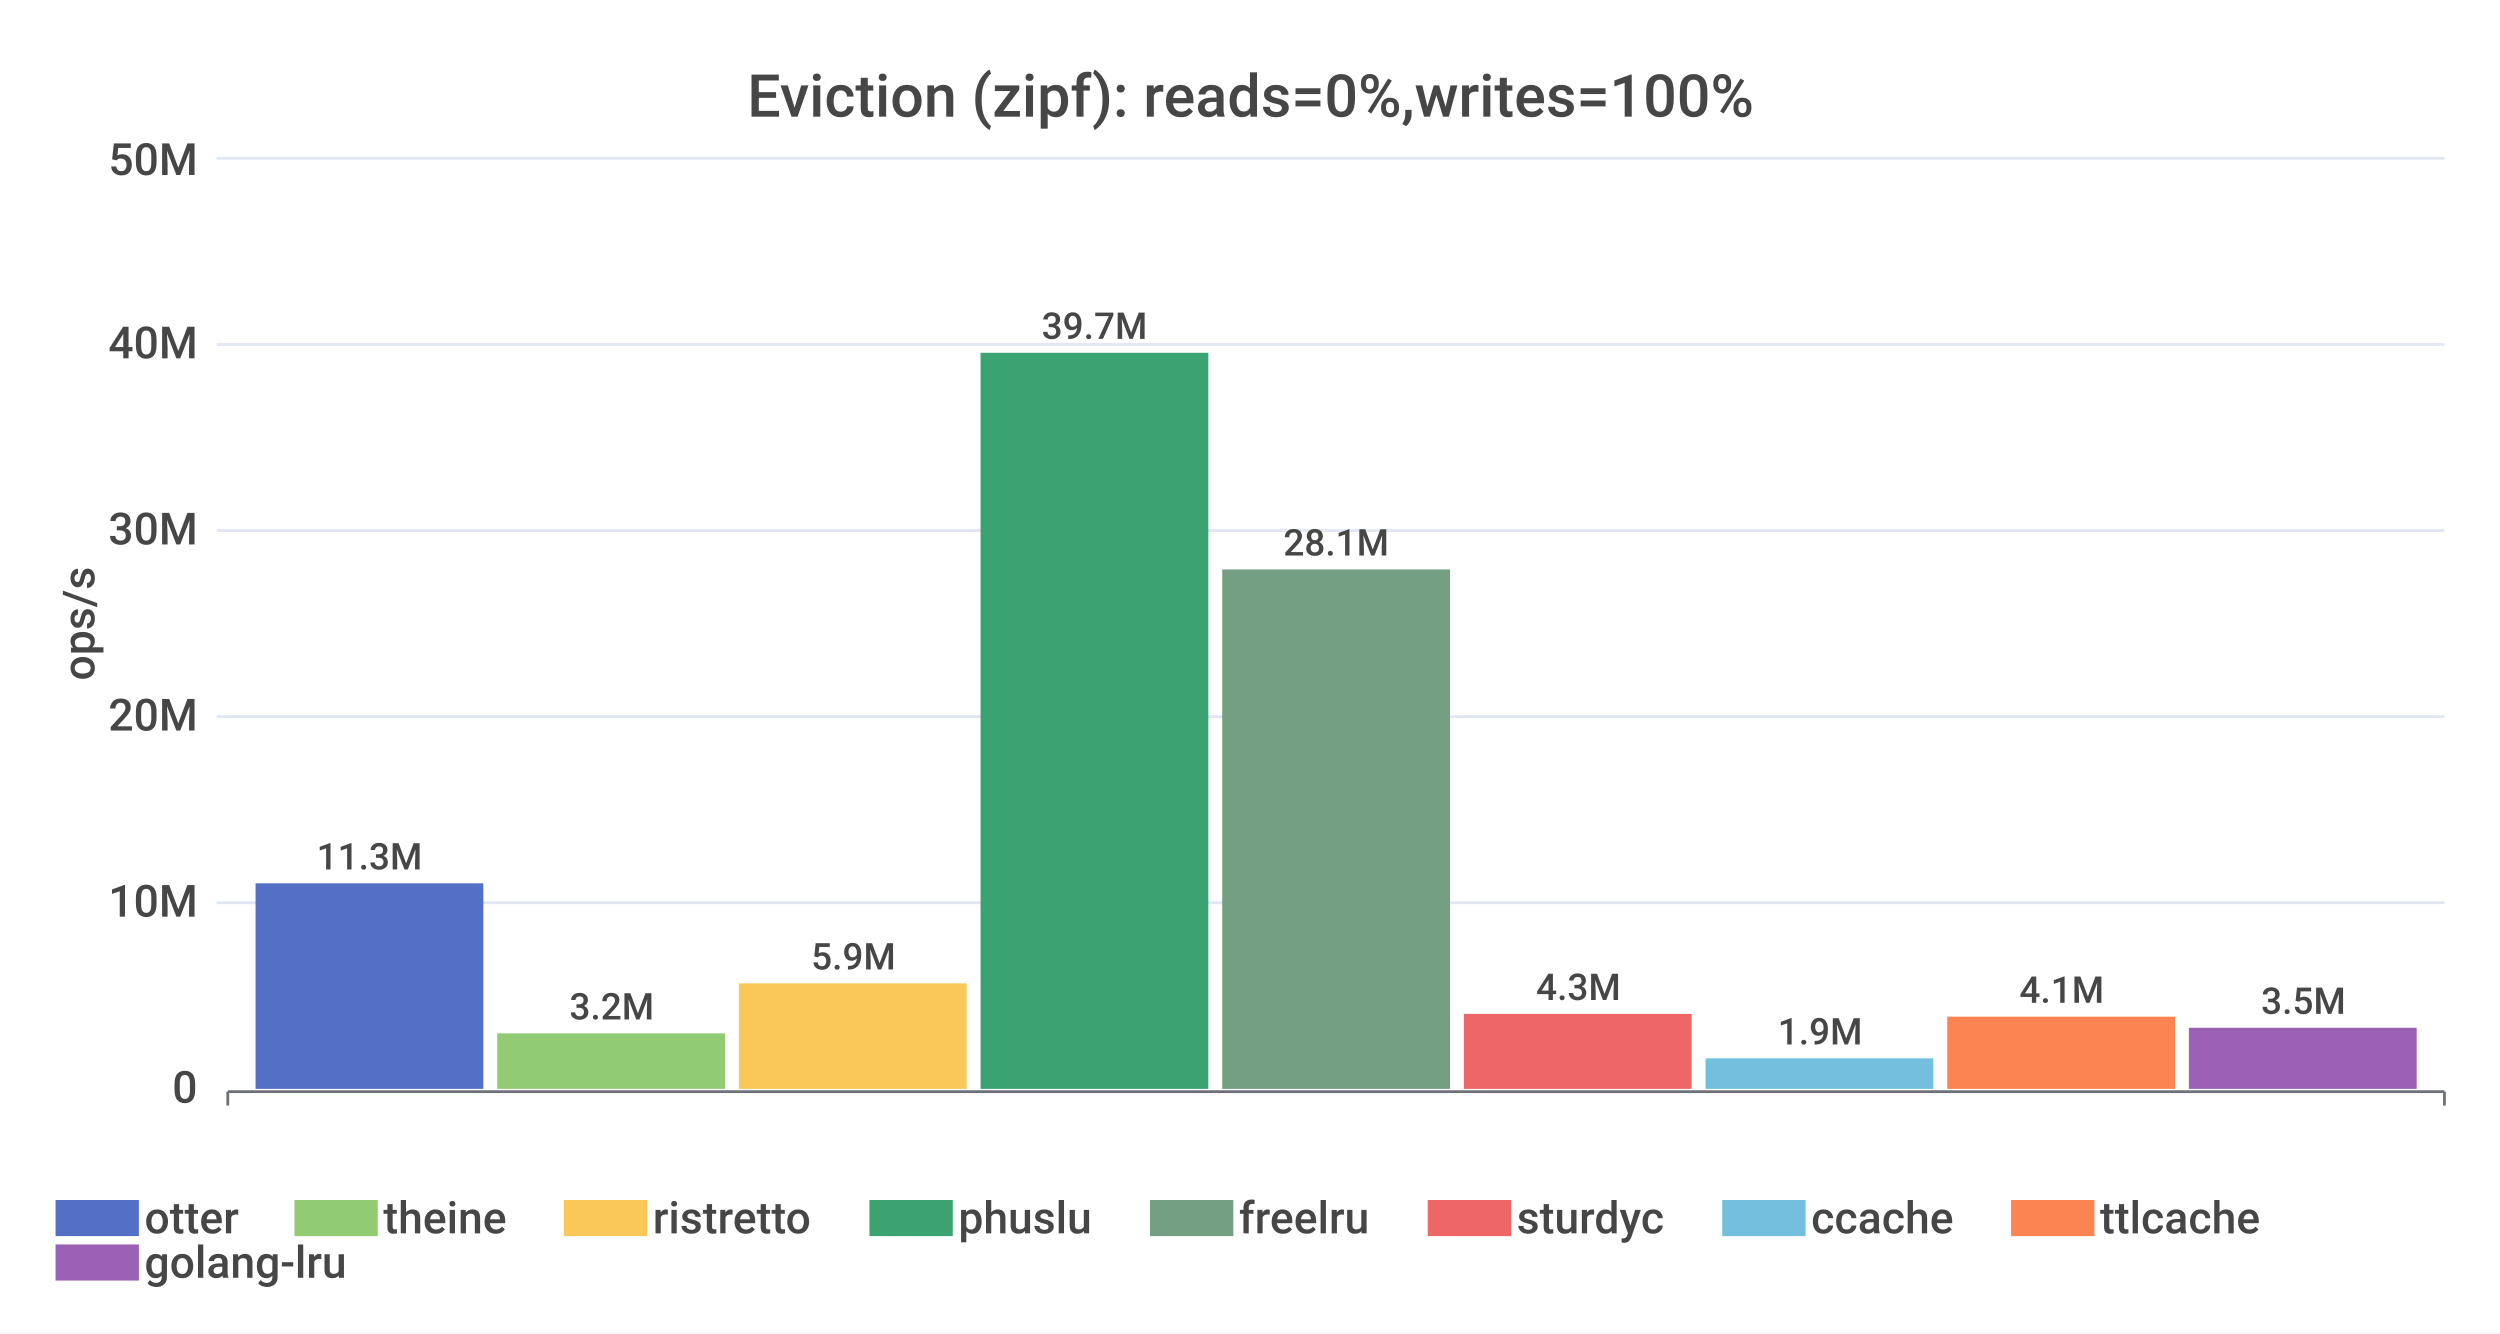
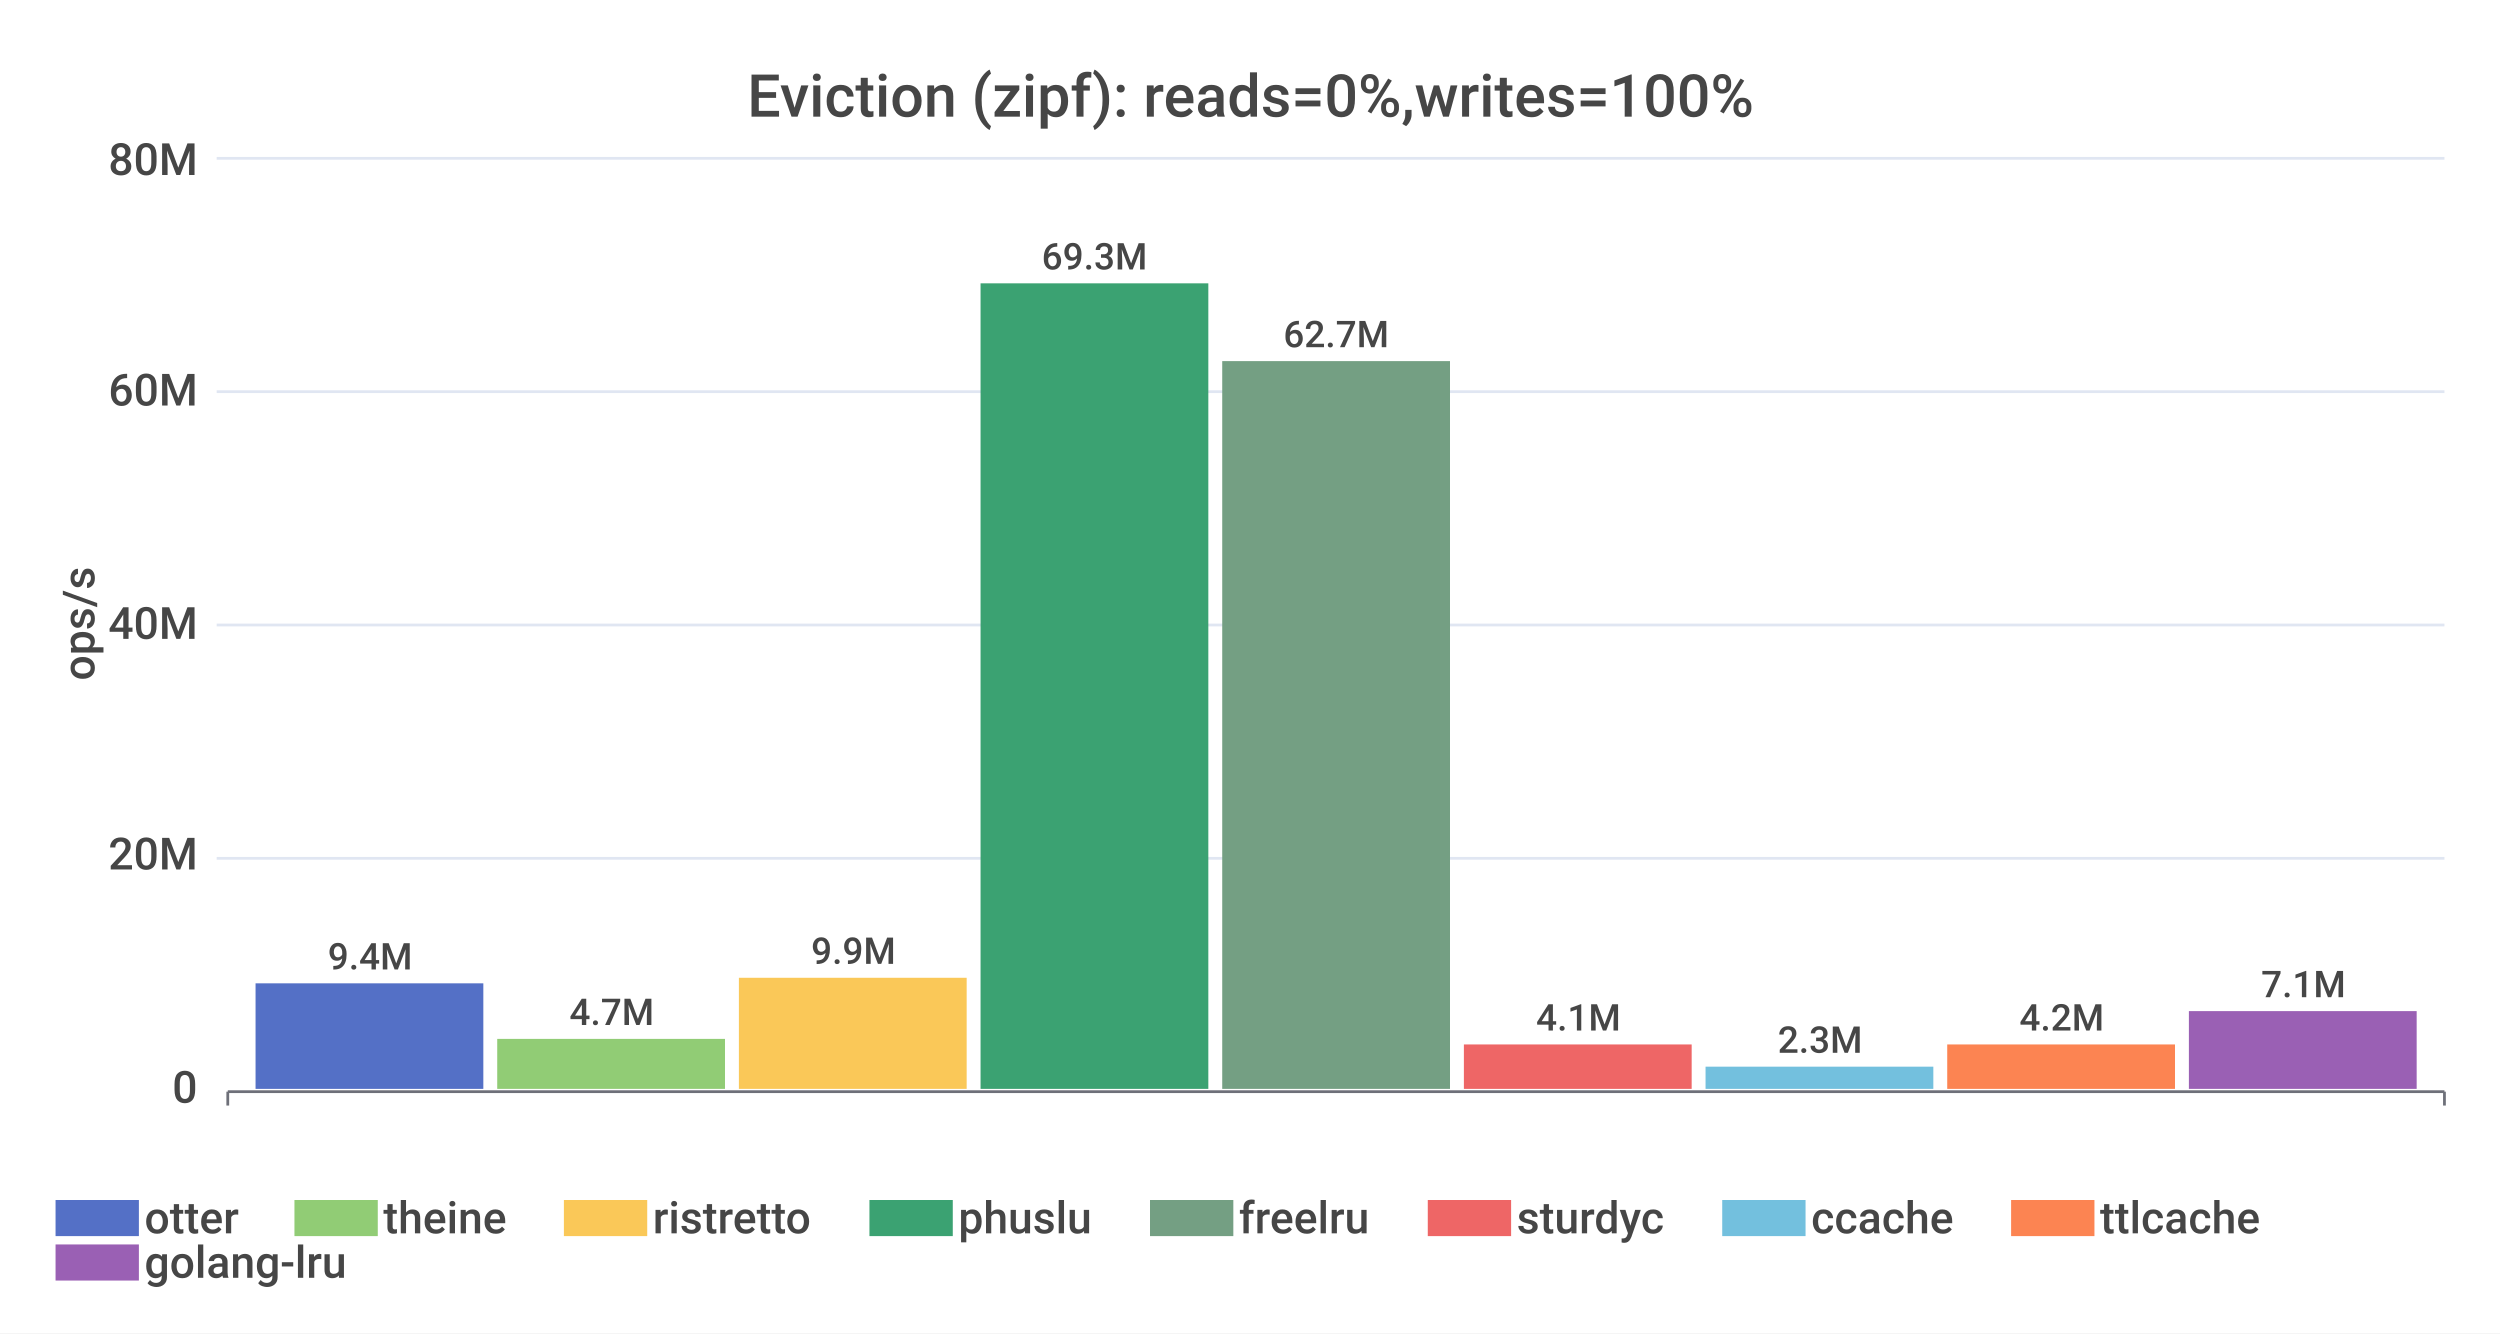
<svg xmlns="http://www.w3.org/2000/svg" viewBox="0 0 900 480">
  <path d="M 0 0 L 900 0 L 900 480 L 0 480 L 0 0" style="stroke:none;fill:white" />
  <text x="269" y="42" style="stroke:none;fill:rgb(70,70,70);font-size:21.3px;font-family:'Roboto Medium',sans-serif">Eviction (zipf): reads=0%,writes=100%</text>
  <path d="M 20 432 L 50 432 L 50 445 L 20 445 L 20 432" style="stroke:none;fill:rgb(84,112,198)" />
  <text x="52" y="444" style="stroke:none;fill:rgb(70,70,70);font-size:16px;font-family:'Roboto Medium',sans-serif">otter</text>
  <path d="M 106 432 L 136 432 L 136 445 L 106 445 L 106 432" style="stroke:none;fill:rgb(145,204,117)" />
  <text x="138" y="444" style="stroke:none;fill:rgb(70,70,70);font-size:16px;font-family:'Roboto Medium',sans-serif">theine</text>
  <path d="M 203 432 L 233 432 L 233 445 L 203 445 L 203 432" style="stroke:none;fill:rgb(250,200,88)" />
  <text x="235" y="444" style="stroke:none;fill:rgb(70,70,70);font-size:16px;font-family:'Roboto Medium',sans-serif">ristretto</text>
  <path d="M 313 432 L 343 432 L 343 445 L 313 445 L 313 432" style="stroke:none;fill:rgb(59,162,114)" />
  <text x="345" y="444" style="stroke:none;fill:rgb(70,70,70);font-size:16px;font-family:'Roboto Medium',sans-serif">phuslu</text>
  <path d="M 414 432 L 444 432 L 444 445 L 414 445 L 414 432" style="stroke:none;fill:rgb(116,159,131)" />
  <text x="446" y="444" style="stroke:none;fill:rgb(70,70,70);font-size:16px;font-family:'Roboto Medium',sans-serif">freelru</text>
  <path d="M 514 432 L 544 432 L 544 445 L 514 445 L 514 432" style="stroke:none;fill:rgb(238,102,102)" />
  <text x="546" y="444" style="stroke:none;fill:rgb(70,70,70);font-size:16px;font-family:'Roboto Medium',sans-serif">sturdyc</text>
  <path d="M 620 432 L 650 432 L 650 445 L 620 445 L 620 432" style="stroke:none;fill:rgb(115,192,222)" />
  <text x="652" y="444" style="stroke:none;fill:rgb(70,70,70);font-size:16px;font-family:'Roboto Medium',sans-serif">ccache</text>
  <path d="M 724 432 L 754 432 L 754 445 L 724 445 L 724 432" style="stroke:none;fill:rgb(252,132,82)" />
  <text x="756" y="444" style="stroke:none;fill:rgb(70,70,70);font-size:16px;font-family:'Roboto Medium',sans-serif">ttlcache</text>
  <path d="M 20 448 L 50 448 L 50 461 L 20 461 L 20 448" style="stroke:none;fill:rgb(154,96,180)" />
  <text x="52" y="460" style="stroke:none;fill:rgb(70,70,70);font-size:16px;font-family:'Roboto Medium',sans-serif">golang-lru</text>
  <text x="34" y="245" style="stroke:none;fill:rgb(70,70,70);font-size:16px;font-family:'Roboto Medium',sans-serif" transform="rotate(270.00,34,245)">ops/s</text>
-   <text x="39" y="63" style="stroke:none;fill:rgb(70,70,70);font-size:16px;font-family:'Roboto Medium',sans-serif">50M</text>
-   <text x="39" y="129" style="stroke:none;fill:rgb(70,70,70);font-size:16px;font-family:'Roboto Medium',sans-serif">40M</text>
-   <text x="39" y="196" style="stroke:none;fill:rgb(70,70,70);font-size:16px;font-family:'Roboto Medium',sans-serif">30M</text>
-   <text x="39" y="263" style="stroke:none;fill:rgb(70,70,70);font-size:16px;font-family:'Roboto Medium',sans-serif">20M</text>
-   <text x="39" y="330" style="stroke:none;fill:rgb(70,70,70);font-size:16px;font-family:'Roboto Medium',sans-serif">10M</text>
+   <text x="39" y="63" style="stroke:none;fill:rgb(70,70,70);font-size:16px;font-family:'Roboto Medium',sans-serif">80M</text>
+   <text x="39" y="146" style="stroke:none;fill:rgb(70,70,70);font-size:16px;font-family:'Roboto Medium',sans-serif">60M</text>
+   <text x="39" y="230" style="stroke:none;fill:rgb(70,70,70);font-size:16px;font-family:'Roboto Medium',sans-serif">40M</text>
+   <text x="39" y="313" style="stroke:none;fill:rgb(70,70,70);font-size:16px;font-family:'Roboto Medium',sans-serif">20M</text>
  <text x="62" y="397" style="stroke:none;fill:rgb(70,70,70);font-size:16px;font-family:'Roboto Medium',sans-serif">0</text>
  <path d="M 78 57 L 880 57" style="stroke-width:1;stroke:rgb(224,230,242);fill:none" />
-   <path d="M 78 124 L 880 124" style="stroke-width:1;stroke:rgb(224,230,242);fill:none" />
-   <path d="M 78 191 L 880 191" style="stroke-width:1;stroke:rgb(224,230,242);fill:none" />
-   <path d="M 78 258 L 880 258" style="stroke-width:1;stroke:rgb(224,230,242);fill:none" />
-   <path d="M 78 325 L 880 325" style="stroke-width:1;stroke:rgb(224,230,242);fill:none" />
+   <path d="M 78 141 L 880 141" style="stroke-width:1;stroke:rgb(224,230,242);fill:none" />
+   <path d="M 78 225 L 880 225" style="stroke-width:1;stroke:rgb(224,230,242);fill:none" />
+   <path d="M 78 309 L 880 309" style="stroke-width:1;stroke:rgb(224,230,242);fill:none" />
  <path d="M 82 393 L 880 393" style="stroke-width:1;stroke:rgb(110,112,121);fill:none" />
  <path d="M 82 398 L 82 393" style="stroke-width:1;stroke:rgb(110,112,121);fill:none" />
  <path d="M 880 398 L 880 393" style="stroke-width:1;stroke:rgb(110,112,121);fill:none" />
-   <path d="M 92 318 L 174 318 L 174 392 L 92 392 L 92 318" style="stroke:none;fill:rgb(84,112,198)" />
-   <path d="M 179 372 L 261 372 L 261 392 L 179 392 L 179 372" style="stroke:none;fill:rgb(145,204,117)" />
-   <path d="M 266 354 L 348 354 L 348 392 L 266 392 L 266 354" style="stroke:none;fill:rgb(250,200,88)" />
-   <path d="M 353 127 L 435 127 L 435 392 L 353 392 L 353 127" style="stroke:none;fill:rgb(59,162,114)" />
-   <path d="M 440 205 L 522 205 L 522 392 L 440 392 L 440 205" style="stroke:none;fill:rgb(116,159,131)" />
-   <path d="M 527 365 L 609 365 L 609 392 L 527 392 L 527 365" style="stroke:none;fill:rgb(238,102,102)" />
-   <path d="M 614 381 L 696 381 L 696 392 L 614 392 L 614 381" style="stroke:none;fill:rgb(115,192,222)" />
-   <path d="M 701 366 L 783 366 L 783 392 L 701 392 L 701 366" style="stroke:none;fill:rgb(252,132,82)" />
-   <path d="M 788 370 L 870 370 L 870 392 L 788 392 L 788 370" style="stroke:none;fill:rgb(154,96,180)" />
-   <text x="114" y="313" style="stroke:none;fill:rgb(70,70,70);font-size:13.3px;font-family:'Roboto Medium',sans-serif">11.3M</text>
-   <text x="205" y="367" style="stroke:none;fill:rgb(70,70,70);font-size:13.3px;font-family:'Roboto Medium',sans-serif">3.2M</text>
-   <text x="292" y="349" style="stroke:none;fill:rgb(70,70,70);font-size:13.3px;font-family:'Roboto Medium',sans-serif">5.9M</text>
-   <text x="375" y="122" style="stroke:none;fill:rgb(70,70,70);font-size:13.3px;font-family:'Roboto Medium',sans-serif">39.7M</text>
-   <text x="462" y="200" style="stroke:none;fill:rgb(70,70,70);font-size:13.3px;font-family:'Roboto Medium',sans-serif">28.1M</text>
-   <text x="553" y="360" style="stroke:none;fill:rgb(70,70,70);font-size:13.3px;font-family:'Roboto Medium',sans-serif">4.3M</text>
-   <text x="640" y="376" style="stroke:none;fill:rgb(70,70,70);font-size:13.3px;font-family:'Roboto Medium',sans-serif">1.9M</text>
-   <text x="727" y="361" style="stroke:none;fill:rgb(70,70,70);font-size:13.3px;font-family:'Roboto Medium',sans-serif">4.1M</text>
-   <text x="814" y="365" style="stroke:none;fill:rgb(70,70,70);font-size:13.3px;font-family:'Roboto Medium',sans-serif">3.5M</text>
+   <path d="M 92 354 L 174 354 L 174 392 L 92 392 L 92 354" style="stroke:none;fill:rgb(84,112,198)" />
+   <path d="M 179 374 L 261 374 L 261 392 L 179 392 L 179 374" style="stroke:none;fill:rgb(145,204,117)" />
+   <path d="M 266 352 L 348 352 L 348 392 L 266 392 L 266 352" style="stroke:none;fill:rgb(250,200,88)" />
+   <path d="M 353 102 L 435 102 L 435 392 L 353 392 L 353 102" style="stroke:none;fill:rgb(59,162,114)" />
+   <path d="M 440 130 L 522 130 L 522 392 L 440 392 L 440 130" style="stroke:none;fill:rgb(116,159,131)" />
+   <path d="M 527 376 L 609 376 L 609 392 L 527 392 L 527 376" style="stroke:none;fill:rgb(238,102,102)" />
+   <path d="M 614 384 L 696 384 L 696 392 L 614 392 L 614 384" style="stroke:none;fill:rgb(115,192,222)" />
+   <path d="M 701 376 L 783 376 L 783 392 L 701 392 L 701 376" style="stroke:none;fill:rgb(252,132,82)" />
+   <path d="M 788 364 L 870 364 L 870 392 L 788 392 L 788 364" style="stroke:none;fill:rgb(154,96,180)" />
+   <text x="118" y="349" style="stroke:none;fill:rgb(70,70,70);font-size:13.3px;font-family:'Roboto Medium',sans-serif">9.4M</text>
+   <text x="205" y="369" style="stroke:none;fill:rgb(70,70,70);font-size:13.3px;font-family:'Roboto Medium',sans-serif">4.7M</text>
+   <text x="292" y="347" style="stroke:none;fill:rgb(70,70,70);font-size:13.3px;font-family:'Roboto Medium',sans-serif">9.9M</text>
+   <text x="375" y="97" style="stroke:none;fill:rgb(70,70,70);font-size:13.3px;font-family:'Roboto Medium',sans-serif">69.3M</text>
+   <text x="462" y="125" style="stroke:none;fill:rgb(70,70,70);font-size:13.3px;font-family:'Roboto Medium',sans-serif">62.7M</text>
+   <text x="553" y="371" style="stroke:none;fill:rgb(70,70,70);font-size:13.3px;font-family:'Roboto Medium',sans-serif">4.1M</text>
+   <text x="640" y="379" style="stroke:none;fill:rgb(70,70,70);font-size:13.3px;font-family:'Roboto Medium',sans-serif">2.3M</text>
+   <text x="727" y="371" style="stroke:none;fill:rgb(70,70,70);font-size:13.3px;font-family:'Roboto Medium',sans-serif">4.2M</text>
+   <text x="814" y="359" style="stroke:none;fill:rgb(70,70,70);font-size:13.3px;font-family:'Roboto Medium',sans-serif">7.1M</text>
</svg>
